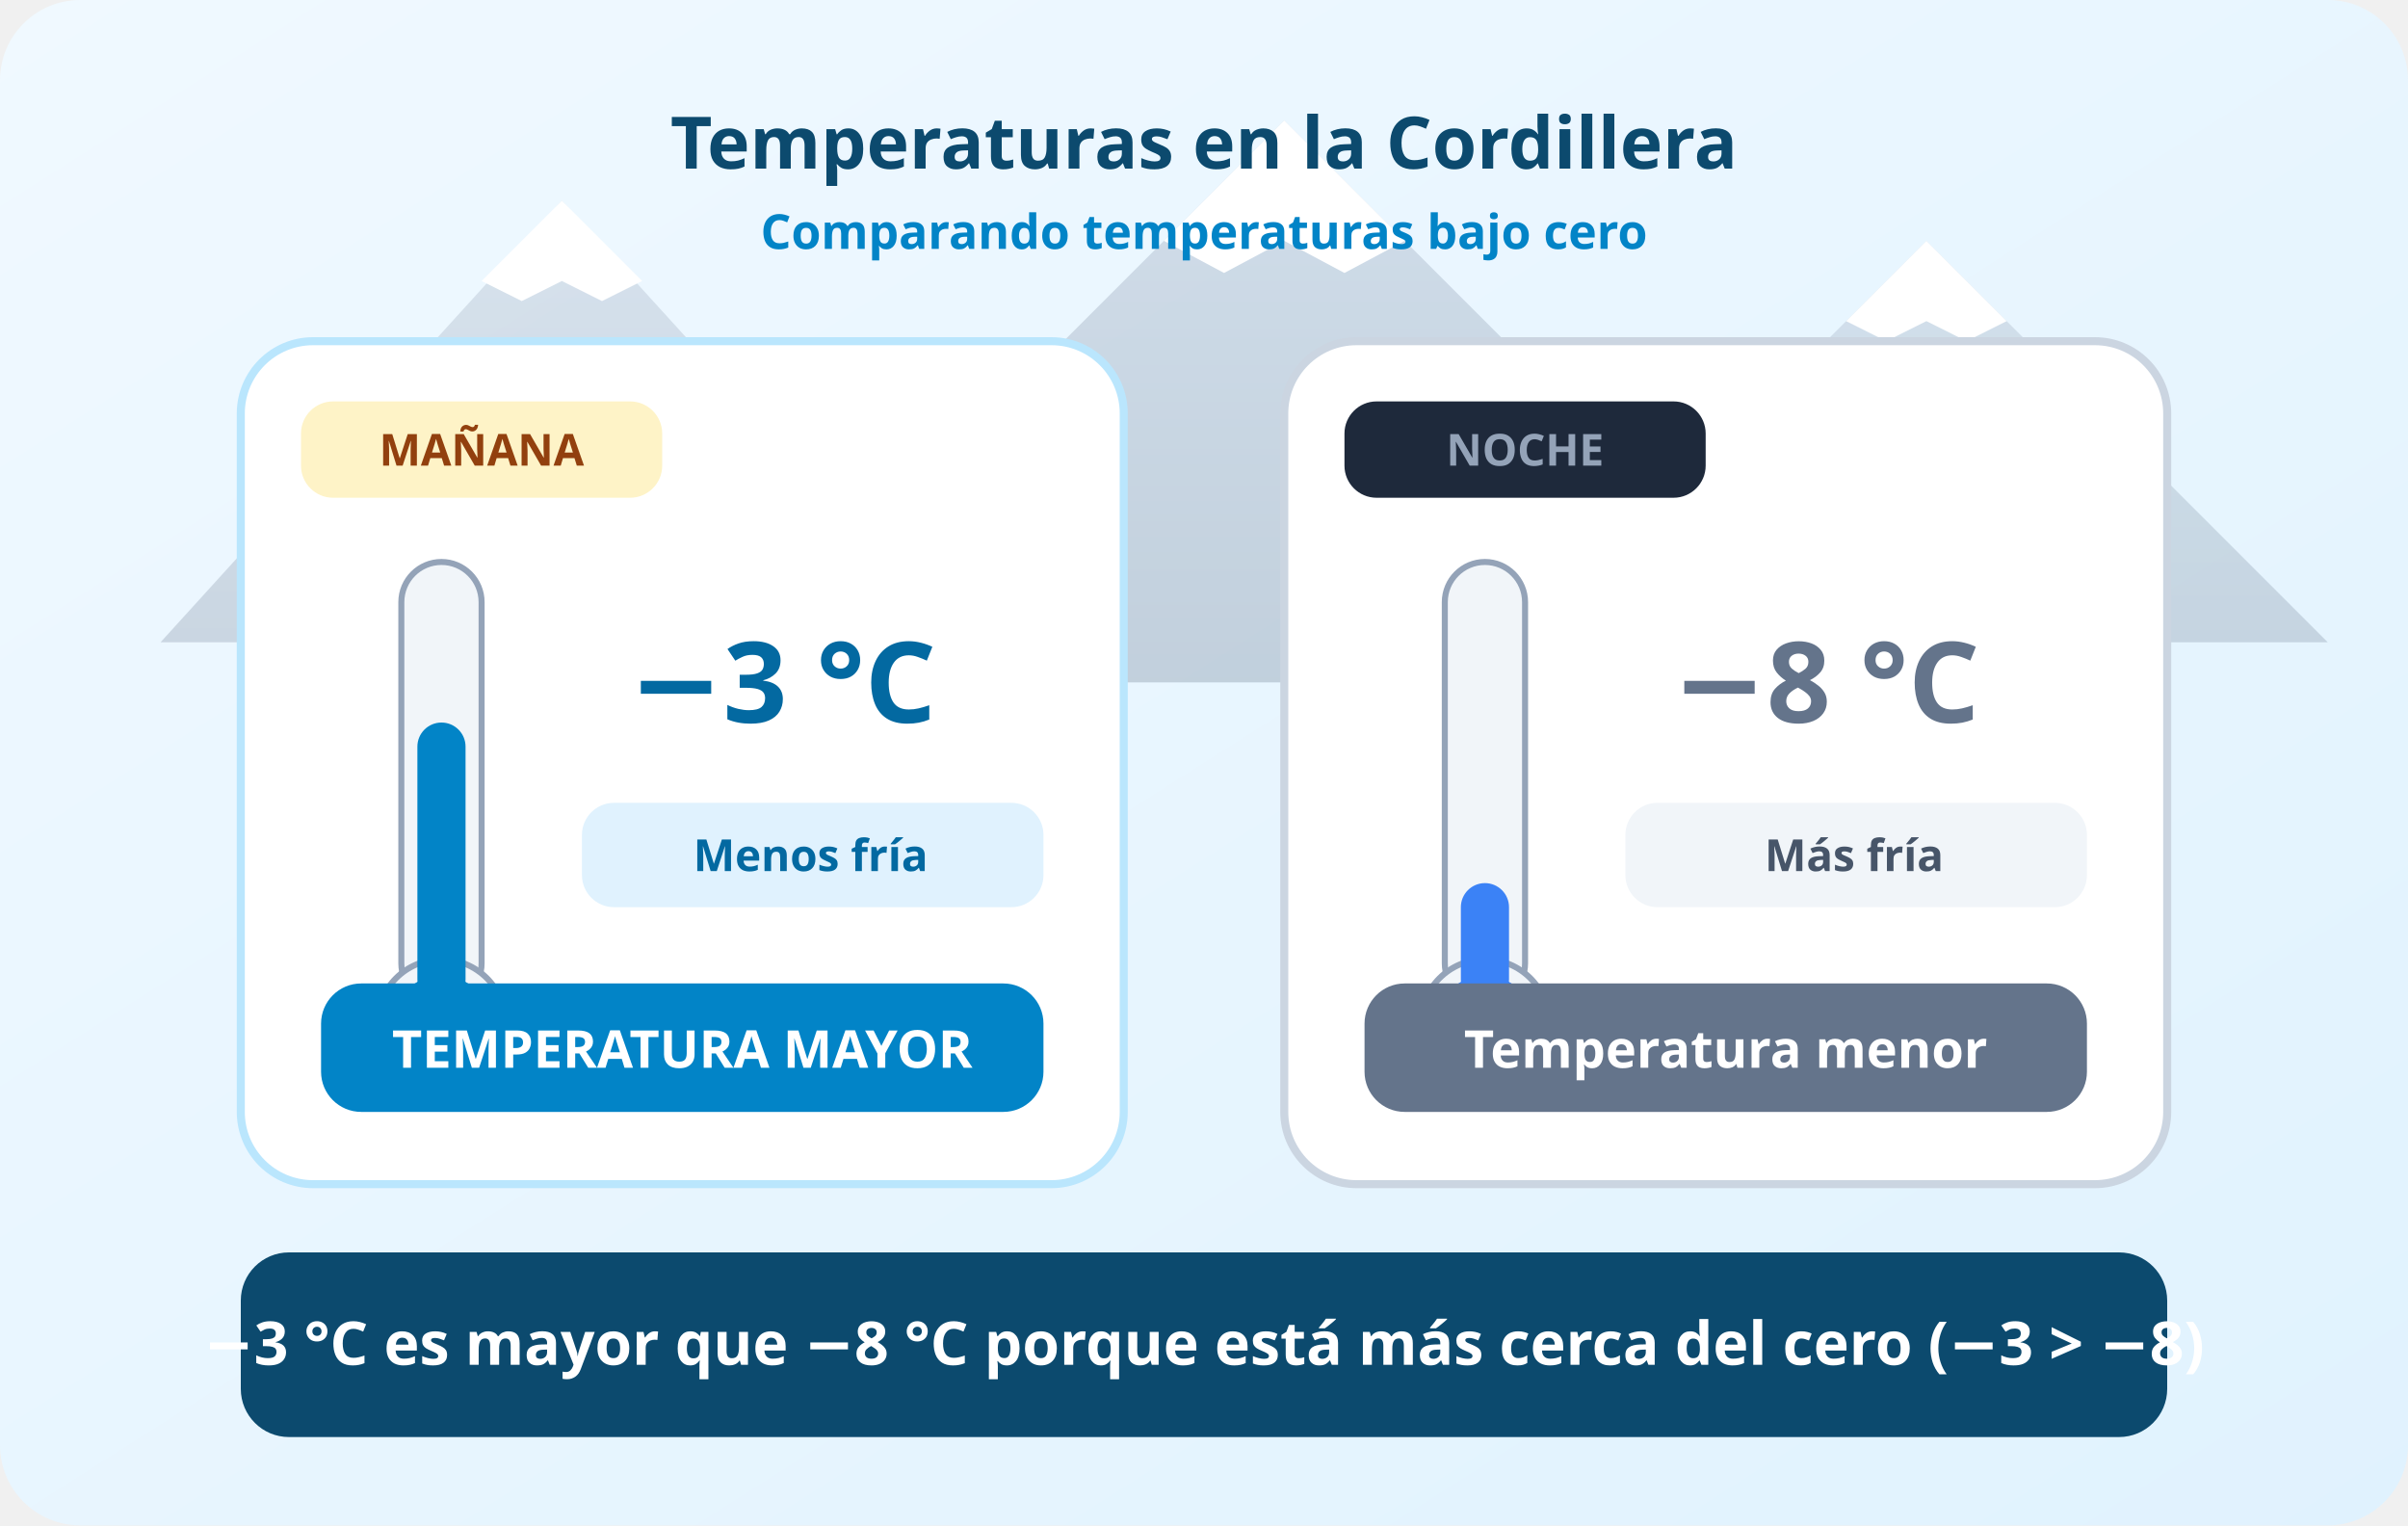
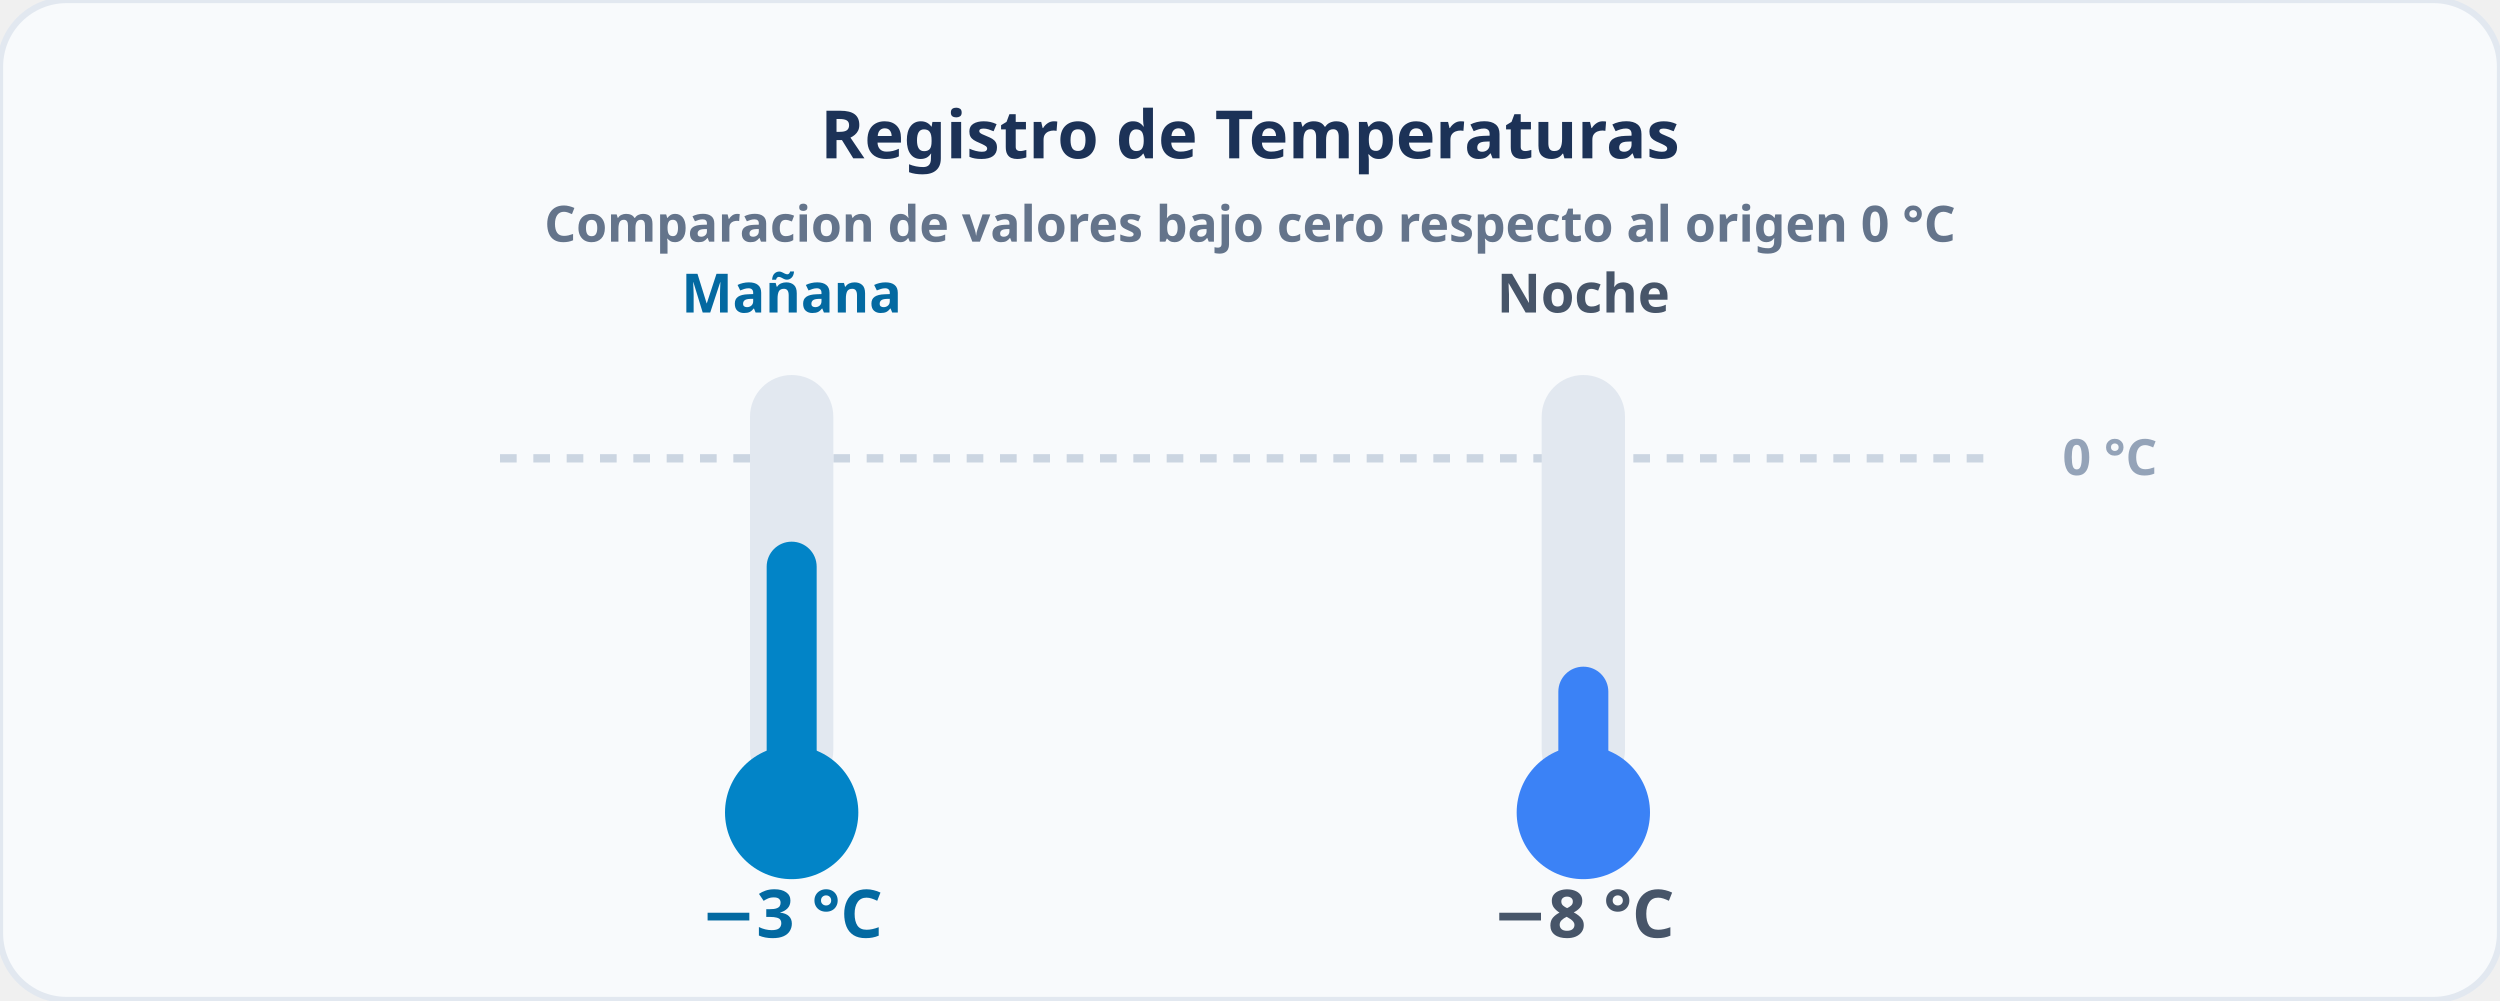
- <svg xmlns="http://www.w3.org/2000/svg" viewBox="0 0 600 380" width="100%" height="100%">
-   <defs>
-     <linearGradient id="bgGrad9" x1="0" y1="0" x2="1" y2="1">
-       <stop offset="0%" stop-color="#F0F9FF" />
-       <stop offset="100%" stop-color="#E0F2FE" />
-     </linearGradient>
-     <linearGradient id="mntGrad" x1="0" y1="0" x2="0" y2="1">
-       <stop offset="0%" stop-color="#94A3B8" />
-       <stop offset="100%" stop-color="#64748B" />
-     </linearGradient>
-   </defs>
-   <rect x="0" y="0" width="600" height="380" rx="20" fill="url(#bgGrad9)" />
-   <polygon points="40,160 140,50 240,160" fill="url(#mntGrad)" opacity="0.25" />
-   <polygon points="120,70 140,50 160,70 150,75 140,70 130,75" fill="#FFFFFF" />
-   <polygon points="180,170 320,30 460,170" fill="url(#mntGrad)" opacity="0.3" />
-   <polygon points="290,60 320,30 350,60 335,68 320,60 305,68" fill="#FFFFFF" />
-   <polygon points="380,160 480,60 580,160" fill="url(#mntGrad)" opacity="0.25" />
-   <polygon points="460,80 480,60 500,80 490,85 480,80 470,85" fill="#FFFFFF" />
-   <text x="300" y="42" font-family="Nunito, sans-serif" font-size="18" font-weight="900" fill="#0C4A6E" text-anchor="middle">Temperaturas en la Cordillera</text>
-   <text x="300" y="62" font-family="Nunito, sans-serif" font-size="12" font-weight="700" fill="#0284C7" text-anchor="middle">Comparando temperaturas bajo cero</text>
-   <g transform="translate(60, 85)">
-     <rect x="0" y="0" width="220" height="210" rx="18" fill="#FFFFFF" stroke="#BAE6FD" stroke-width="2" />
-     <rect x="15" y="15" width="90" height="24" rx="8" fill="#FEF3C7" />
-     <text x="60" y="31" font-family="Nunito, sans-serif" font-size="11" font-weight="900" fill="#92400E" text-anchor="middle">MAÑANA</text>
-     <rect x="40" y="55" width="20" height="110" rx="10" fill="#F1F5F9" stroke="#94A3B8" stroke-width="1.5" />
-     <circle cx="50" cy="170" r="16" fill="#F1F5F9" stroke="#94A3B8" stroke-width="1.5" />
-     <rect x="44" y="95" width="12" height="70" rx="6" fill="#0284C7" />
-     <circle cx="50" cy="170" r="12" fill="#0284C7" />
-     <text x="135" y="95" font-family="Nunito, sans-serif" font-size="28" font-weight="900" fill="#0369A1" text-anchor="middle">−3 °C</text>
-     <rect x="85" y="115" width="115" height="26" rx="8" fill="#E0F2FE" />
-     <text x="142" y="132" font-family="Nunito, sans-serif" font-size="11" font-weight="800" fill="#0369A1" text-anchor="middle">Menos fría</text>
-     <rect x="20" y="160" width="180" height="32" rx="10" fill="#0284C7" />
-     <text x="110" y="181" font-family="Nunito, sans-serif" font-size="13" font-weight="900" fill="#FFFFFF" text-anchor="middle">TEMPERATURA MAYOR</text>
+ <svg xmlns="http://www.w3.org/2000/svg" viewBox="0 0 600 240" width="100%" height="100%">
+   <rect x="0" y="0" width="600" height="240" rx="16" fill="#F8FAFC" stroke="#E2E8F0" stroke-width="1.5" />
+   <text x="300" y="38" font-family="Nunito, sans-serif" font-size="16" font-weight="800" fill="#1C3257" text-anchor="middle">Registro de Temperaturas</text>
+   <text x="300" y="58" font-family="Nunito, sans-serif" font-size="12" font-weight="600" fill="#64748B" text-anchor="middle">Comparacion de valores bajo cero respecto al origen 0 °C</text>
+   <line x1="120" y1="110" x2="480" y2="110" stroke="#CBD5E1" stroke-width="2" stroke-dasharray="4,4" />
+   <text x="495" y="114" font-family="Nunito, sans-serif" font-size="12" font-weight="700" fill="#94A3B8">0 °C</text>
+   <g transform="translate(190, 80)">
+     <rect x="-10" y="10" width="20" height="100" rx="10" fill="#E2E8F0" />
+     <circle cx="0" cy="115" r="16" fill="#0284C7" />
+     <rect x="-6" y="50" width="12" height="65" rx="6" fill="#0284C7" />
+     <text x="0" y="-5" font-family="Nunito, sans-serif" font-size="13" font-weight="800" fill="#0369A1" text-anchor="middle">Mañana</text>
+     <text x="0" y="145" font-family="Nunito, sans-serif" font-size="16" font-weight="900" fill="#0369A1" text-anchor="middle">−3 °C</text>
  </g>
-   <g transform="translate(320, 85)">
-     <rect x="0" y="0" width="220" height="210" rx="18" fill="#FFFFFF" stroke="#CBD5E1" stroke-width="2" />
-     <rect x="15" y="15" width="90" height="24" rx="8" fill="#1E293B" />
-     <text x="60" y="31" font-family="Nunito, sans-serif" font-size="11" font-weight="900" fill="#94A3B8" text-anchor="middle">NOCHE</text>
-     <rect x="40" y="55" width="20" height="110" rx="10" fill="#F1F5F9" stroke="#94A3B8" stroke-width="1.5" />
-     <circle cx="50" cy="170" r="16" fill="#F1F5F9" stroke="#94A3B8" stroke-width="1.5" />
-     <rect x="44" y="135" width="12" height="30" rx="6" fill="#3B82F6" />
-     <circle cx="50" cy="170" r="12" fill="#3B82F6" />
-     <text x="135" y="95" font-family="Nunito, sans-serif" font-size="28" font-weight="900" fill="#64748B" text-anchor="middle">−8 °C</text>
-     <rect x="85" y="115" width="115" height="26" rx="8" fill="#F1F5F9" />
-     <text x="142" y="132" font-family="Nunito, sans-serif" font-size="11" font-weight="800" fill="#475569" text-anchor="middle">Más fría</text>
-     <rect x="20" y="160" width="180" height="32" rx="10" fill="#64748B" />
-     <text x="110" y="181" font-family="Nunito, sans-serif" font-size="13" font-weight="800" fill="#FFFFFF" text-anchor="middle">Temperatura menor</text>
+   <g transform="translate(380, 80)">
+     <rect x="-10" y="10" width="20" height="100" rx="10" fill="#E2E8F0" />
+     <circle cx="0" cy="115" r="16" fill="#3B82F6" />
+     <rect x="-6" y="80" width="12" height="35" rx="6" fill="#3B82F6" />
+     <text x="0" y="-5" font-family="Nunito, sans-serif" font-size="13" font-weight="800" fill="#475569" text-anchor="middle">Noche</text>
+     <text x="0" y="145" font-family="Nunito, sans-serif" font-size="16" font-weight="900" fill="#475569" text-anchor="middle">−8 °C</text>
  </g>
-   <rect x="60" y="312" width="480" height="46" rx="12" fill="#0C4A6E" />
-   <text x="300" y="340" font-family="Nunito, sans-serif" font-size="15" font-weight="900" fill="#FFFFFF" text-anchor="middle">−3 °C es mayor que −8 °C porque está más cerca del cero (−3 &gt; −8)</text>
</svg>
